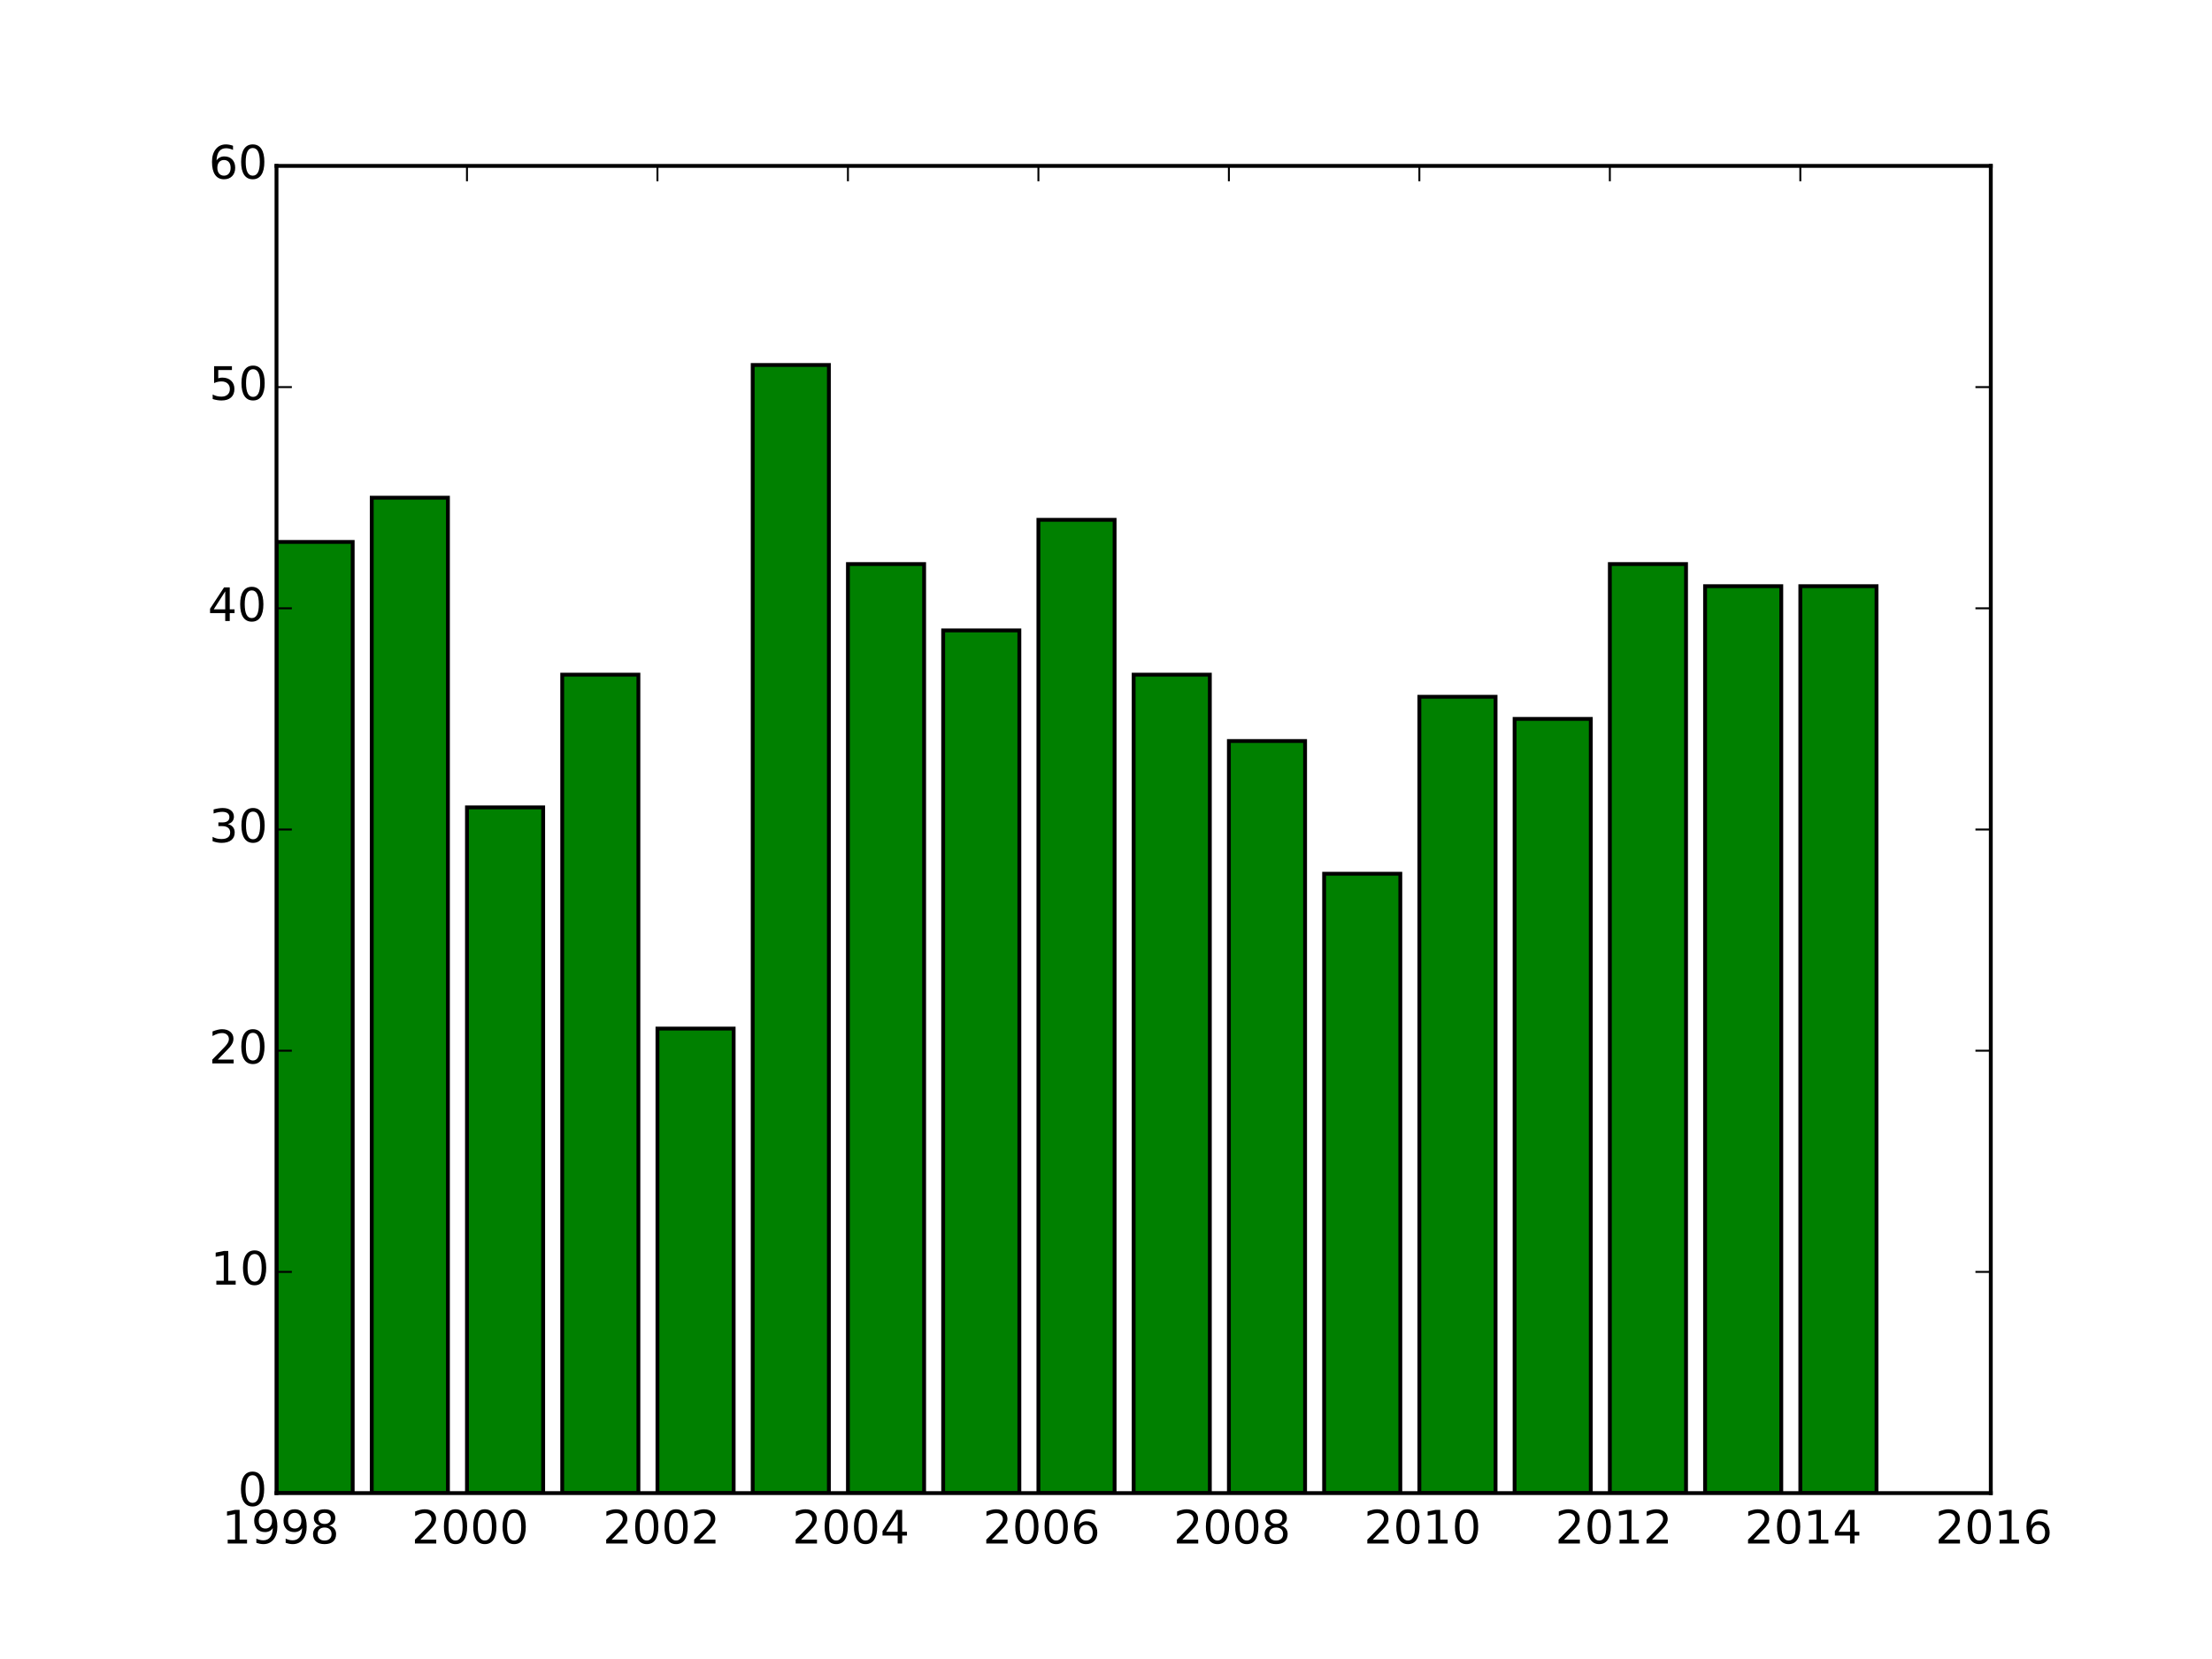
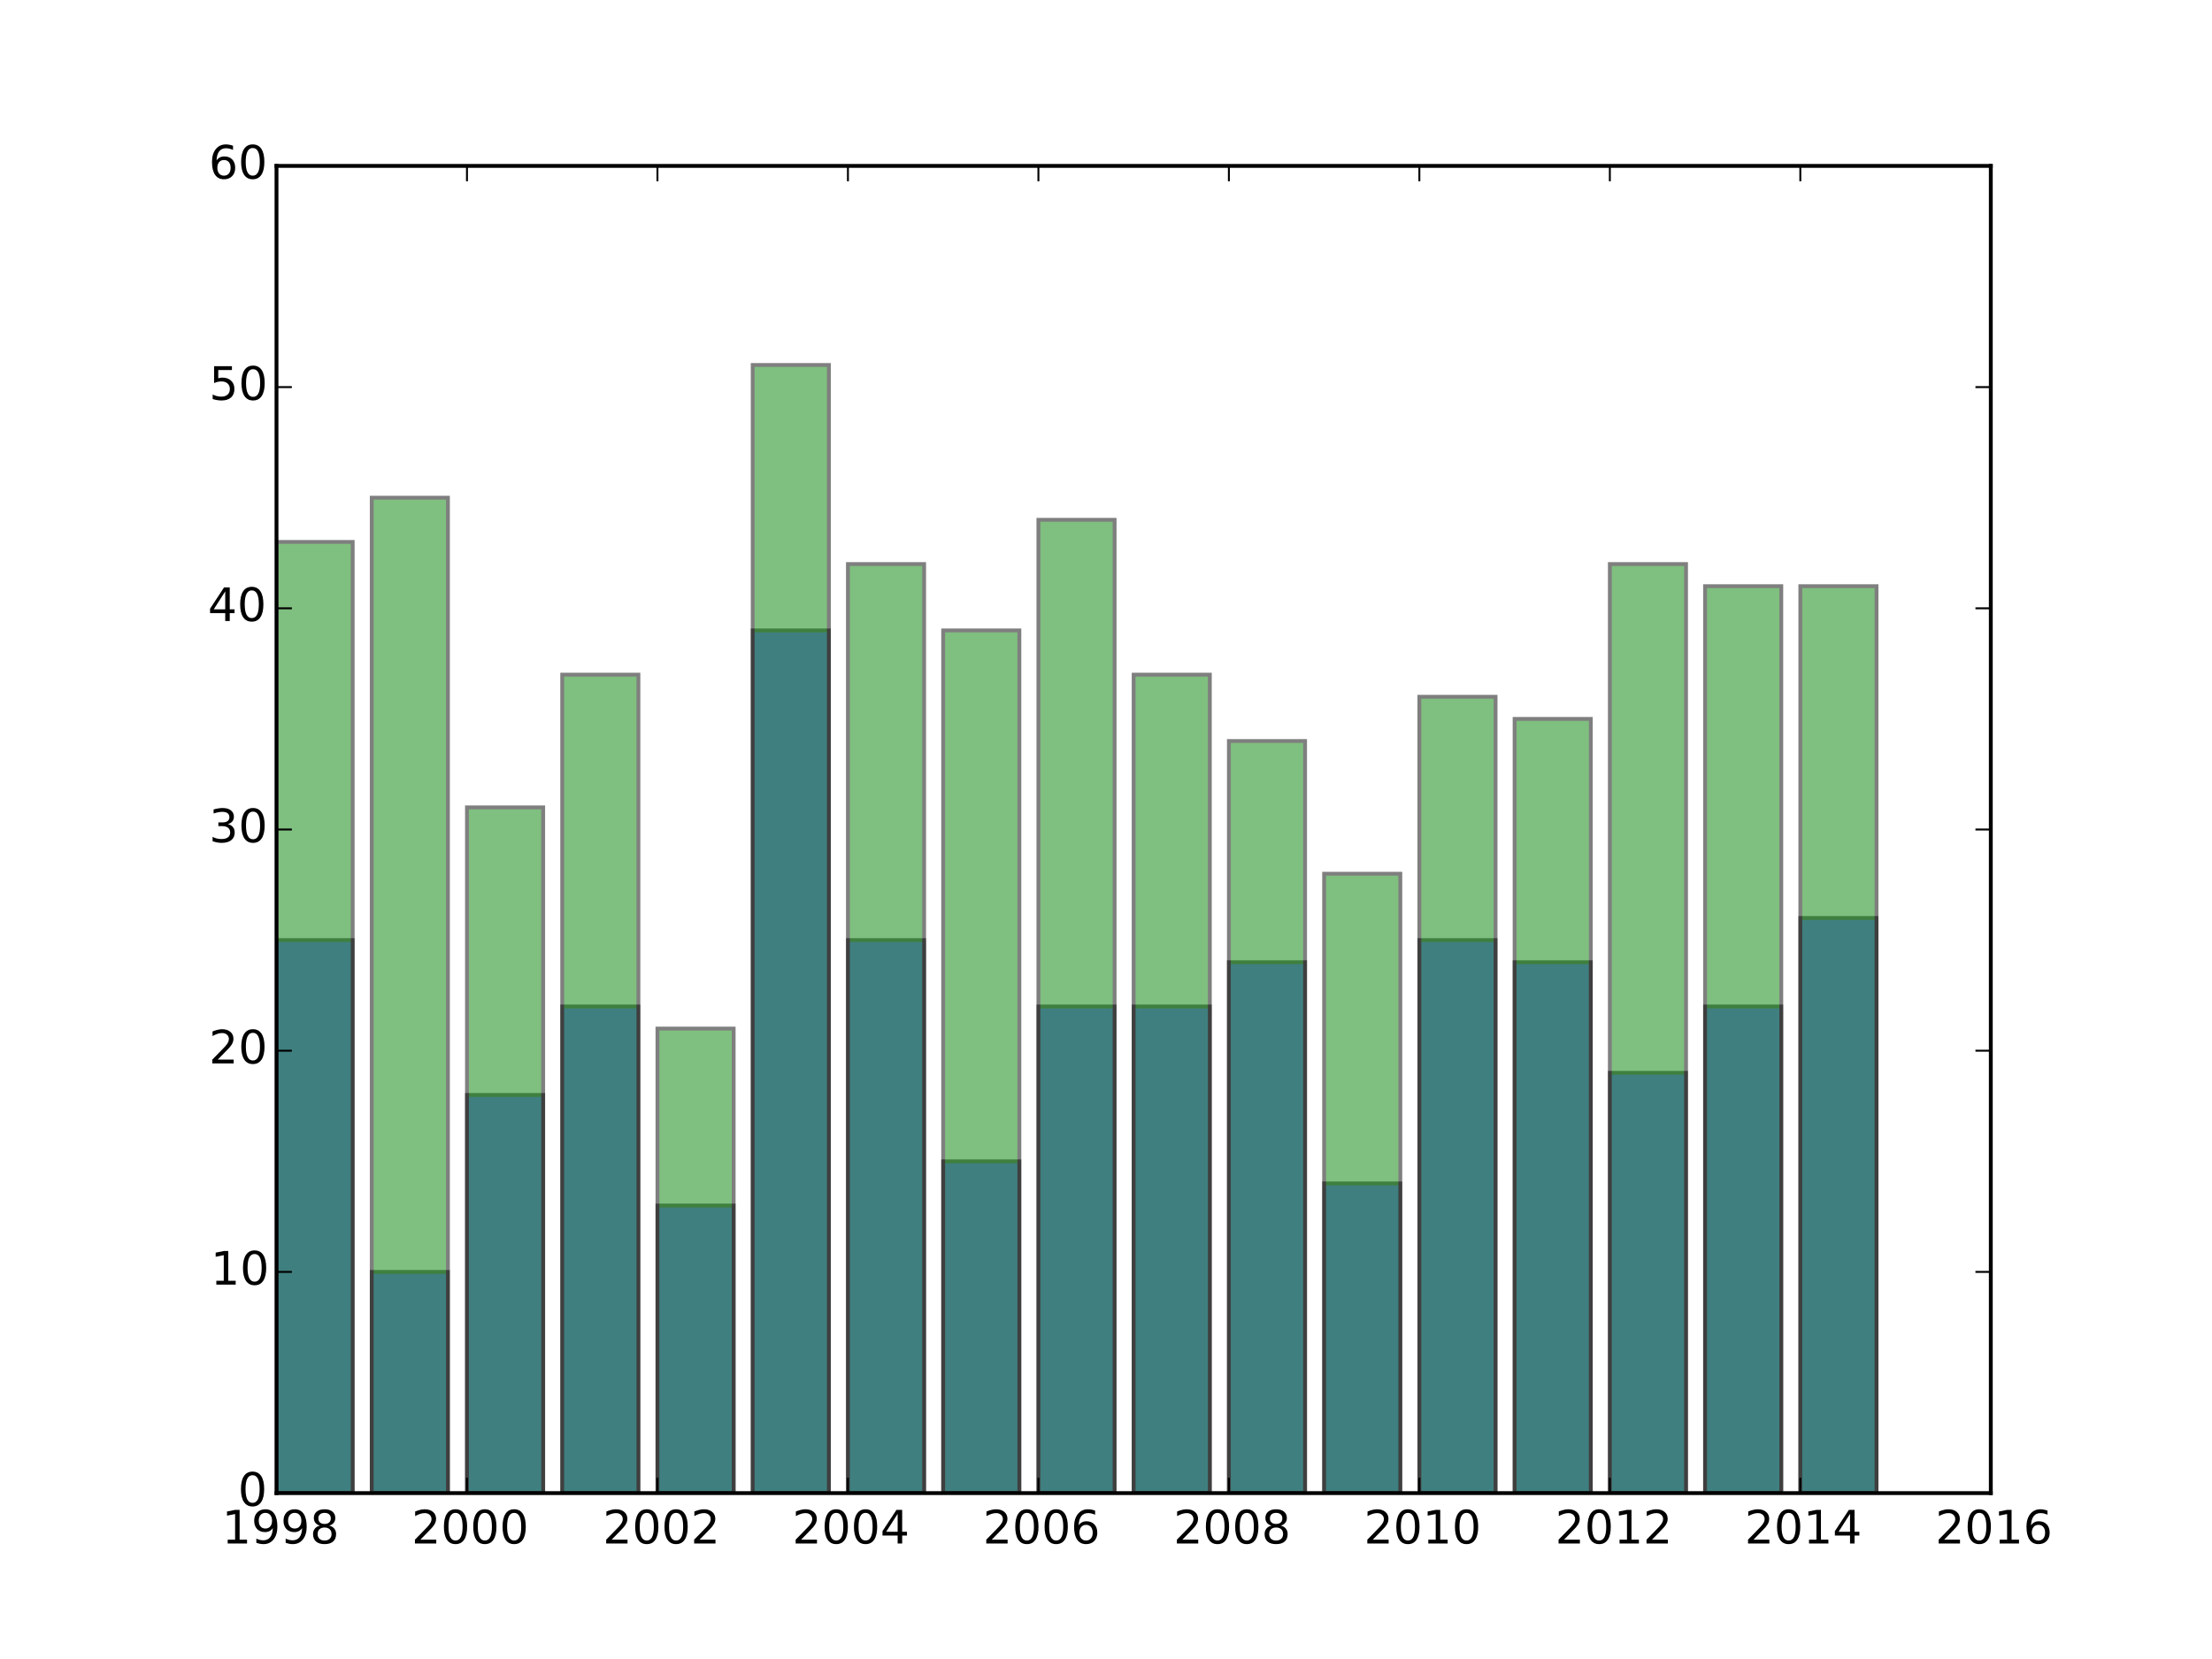
<svg xmlns="http://www.w3.org/2000/svg" xmlns:xlink="http://www.w3.org/1999/xlink" height="432pt" version="1.1" viewBox="0 0 576 432" width="576pt">
  <defs>
    <style type="text/css">
*{stroke-linecap:butt;stroke-linejoin:round;}
  </style>
  </defs>
  <g id="figure_1">
    <g id="patch_1">
      <path d=" M0 432 L576 432 L576 0 L0 0 z " style="fill:#ffffff;" />
    </g>
    <g id="axes_1">
      <g id="patch_2">
        <path d=" M72 388.8 L518.4 388.8 L518.4 43.2 L72 43.2 z " style="fill:#ffffff;" />
      </g>
      <g id="patch_3">
-         <path clip-path="url(#p7ff5b81e1d)" d=" M72 388.8 L91.84 388.8 L91.84 141.12 L72 141.12 z " style="fill:#008000;stroke:#000000;stroke-linejoin:miter;" />
+         <path clip-path="url(#p7ff5b81e1d)" d=" M96.8 388.8 L116.64 388.8 L116.64 331.2 L96.8 331.2 z " style="fill:#0000ff;opacity:0.5;stroke:#000000;stroke-linejoin:miter;" />
      </g>
      <g id="patch_4">
-         <path clip-path="url(#p7ff5b81e1d)" d=" M96.8 388.8 L116.64 388.8 L116.64 129.6 L96.8 129.6 z " style="fill:#008000;stroke:#000000;stroke-linejoin:miter;" />
+         <path clip-path="url(#p7ff5b81e1d)" d=" M72 388.8 L91.84 388.8 L91.84 244.8 L72 244.8 z " style="fill:#0000ff;opacity:0.5;stroke:#000000;stroke-linejoin:miter;" />
      </g>
      <g id="patch_5">
-         <path clip-path="url(#p7ff5b81e1d)" d=" M121.6 388.8 L141.44 388.8 L141.44 210.24 L121.6 210.24 z " style="fill:#008000;stroke:#000000;stroke-linejoin:miter;" />
+         <path clip-path="url(#p7ff5b81e1d)" d=" M121.6 388.8 L141.44 388.8 L141.44 285.12 L121.6 285.12 z " style="fill:#0000ff;opacity:0.5;stroke:#000000;stroke-linejoin:miter;" />
      </g>
      <g id="patch_6">
-         <path clip-path="url(#p7ff5b81e1d)" d=" M146.4 388.8 L166.24 388.8 L166.24 175.68 L146.4 175.68 z " style="fill:#008000;stroke:#000000;stroke-linejoin:miter;" />
+         <path clip-path="url(#p7ff5b81e1d)" d=" M146.4 388.8 L166.24 388.8 L166.24 262.08 L146.4 262.08 z " style="fill:#0000ff;opacity:0.5;stroke:#000000;stroke-linejoin:miter;" />
      </g>
      <g id="patch_7">
-         <path clip-path="url(#p7ff5b81e1d)" d=" M171.2 388.8 L191.04 388.8 L191.04 267.84 L171.2 267.84 z " style="fill:#008000;stroke:#000000;stroke-linejoin:miter;" />
+         <path clip-path="url(#p7ff5b81e1d)" d=" M171.2 388.8 L191.04 388.8 L191.04 313.92 L171.2 313.92 z " style="fill:#0000ff;opacity:0.5;stroke:#000000;stroke-linejoin:miter;" />
      </g>
      <g id="patch_8">
-         <path clip-path="url(#p7ff5b81e1d)" d=" M196 388.8 L215.84 388.8 L215.84 95.04 L196 95.04 z " style="fill:#008000;stroke:#000000;stroke-linejoin:miter;" />
+         <path clip-path="url(#p7ff5b81e1d)" d=" M196 388.8 L215.84 388.8 L215.84 164.16 L196 164.16 z " style="fill:#0000ff;opacity:0.5;stroke:#000000;stroke-linejoin:miter;" />
      </g>
      <g id="patch_9">
-         <path clip-path="url(#p7ff5b81e1d)" d=" M220.8 388.8 L240.64 388.8 L240.64 146.88 L220.8 146.88 z " style="fill:#008000;stroke:#000000;stroke-linejoin:miter;" />
+         <path clip-path="url(#p7ff5b81e1d)" d=" M220.8 388.8 L240.64 388.8 L240.64 244.8 L220.8 244.8 z " style="fill:#0000ff;opacity:0.5;stroke:#000000;stroke-linejoin:miter;" />
      </g>
      <g id="patch_10">
-         <path clip-path="url(#p7ff5b81e1d)" d=" M245.6 388.8 L265.44 388.8 L265.44 164.16 L245.6 164.16 z " style="fill:#008000;stroke:#000000;stroke-linejoin:miter;" />
+         <path clip-path="url(#p7ff5b81e1d)" d=" M245.6 388.8 L265.44 388.8 L265.44 302.4 L245.6 302.4 z " style="fill:#0000ff;opacity:0.5;stroke:#000000;stroke-linejoin:miter;" />
      </g>
      <g id="patch_11">
-         <path clip-path="url(#p7ff5b81e1d)" d=" M270.4 388.8 L290.24 388.8 L290.24 135.36 L270.4 135.36 z " style="fill:#008000;stroke:#000000;stroke-linejoin:miter;" />
+         <path clip-path="url(#p7ff5b81e1d)" d=" M270.4 388.8 L290.24 388.8 L290.24 262.08 L270.4 262.08 z " style="fill:#0000ff;opacity:0.5;stroke:#000000;stroke-linejoin:miter;" />
      </g>
      <g id="patch_12">
-         <path clip-path="url(#p7ff5b81e1d)" d=" M295.2 388.8 L315.04 388.8 L315.04 175.68 L295.2 175.68 z " style="fill:#008000;stroke:#000000;stroke-linejoin:miter;" />
+         <path clip-path="url(#p7ff5b81e1d)" d=" M295.2 388.8 L315.04 388.8 L315.04 262.08 L295.2 262.08 z " style="fill:#0000ff;opacity:0.5;stroke:#000000;stroke-linejoin:miter;" />
      </g>
      <g id="patch_13">
-         <path clip-path="url(#p7ff5b81e1d)" d=" M320 388.8 L339.84 388.8 L339.84 192.96 L320 192.96 z " style="fill:#008000;stroke:#000000;stroke-linejoin:miter;" />
+         <path clip-path="url(#p7ff5b81e1d)" d=" M320 388.8 L339.84 388.8 L339.84 250.56 L320 250.56 z " style="fill:#0000ff;opacity:0.5;stroke:#000000;stroke-linejoin:miter;" />
      </g>
      <g id="patch_14">
-         <path clip-path="url(#p7ff5b81e1d)" d=" M344.8 388.8 L364.64 388.8 L364.64 227.52 L344.8 227.52 z " style="fill:#008000;stroke:#000000;stroke-linejoin:miter;" />
+         <path clip-path="url(#p7ff5b81e1d)" d=" M344.8 388.8 L364.64 388.8 L364.64 308.16 L344.8 308.16 z " style="fill:#0000ff;opacity:0.5;stroke:#000000;stroke-linejoin:miter;" />
      </g>
      <g id="patch_15">
-         <path clip-path="url(#p7ff5b81e1d)" d=" M369.6 388.8 L389.44 388.8 L389.44 181.44 L369.6 181.44 z " style="fill:#008000;stroke:#000000;stroke-linejoin:miter;" />
+         <path clip-path="url(#p7ff5b81e1d)" d=" M369.6 388.8 L389.44 388.8 L389.44 244.8 L369.6 244.8 z " style="fill:#0000ff;opacity:0.5;stroke:#000000;stroke-linejoin:miter;" />
      </g>
      <g id="patch_16">
-         <path clip-path="url(#p7ff5b81e1d)" d=" M394.4 388.8 L414.24 388.8 L414.24 187.2 L394.4 187.2 z " style="fill:#008000;stroke:#000000;stroke-linejoin:miter;" />
+         <path clip-path="url(#p7ff5b81e1d)" d=" M394.4 388.8 L414.24 388.8 L414.24 250.56 L394.4 250.56 z " style="fill:#0000ff;opacity:0.5;stroke:#000000;stroke-linejoin:miter;" />
      </g>
      <g id="patch_17">
-         <path clip-path="url(#p7ff5b81e1d)" d=" M419.2 388.8 L439.04 388.8 L439.04 146.88 L419.2 146.88 z " style="fill:#008000;stroke:#000000;stroke-linejoin:miter;" />
+         <path clip-path="url(#p7ff5b81e1d)" d=" M419.2 388.8 L439.04 388.8 L439.04 279.36 L419.2 279.36 z " style="fill:#0000ff;opacity:0.5;stroke:#000000;stroke-linejoin:miter;" />
      </g>
      <g id="patch_18">
-         <path clip-path="url(#p7ff5b81e1d)" d=" M444 388.8 L463.84 388.8 L463.84 152.64 L444 152.64 z " style="fill:#008000;stroke:#000000;stroke-linejoin:miter;" />
+         <path clip-path="url(#p7ff5b81e1d)" d=" M444 388.8 L463.84 388.8 L463.84 262.08 L444 262.08 z " style="fill:#0000ff;opacity:0.5;stroke:#000000;stroke-linejoin:miter;" />
      </g>
      <g id="patch_19">
-         <path clip-path="url(#p7ff5b81e1d)" d=" M468.8 388.8 L488.64 388.8 L488.64 152.64 L468.8 152.64 z " style="fill:#008000;stroke:#000000;stroke-linejoin:miter;" />
+         <path clip-path="url(#p7ff5b81e1d)" d=" M468.8 388.8 L488.64 388.8 L488.64 239.04 L468.8 239.04 z " style="fill:#0000ff;opacity:0.5;stroke:#000000;stroke-linejoin:miter;" />
      </g>
      <g id="patch_20">
+         <path clip-path="url(#p7ff5b81e1d)" d=" M72 388.8 L91.84 388.8 L91.84 141.12 L72 141.12 z " style="fill:#008000;opacity:0.5;stroke:#000000;stroke-linejoin:miter;" />
+       </g>
+       <g id="patch_21">
+         <path clip-path="url(#p7ff5b81e1d)" d=" M96.8 388.8 L116.64 388.8 L116.64 129.6 L96.8 129.6 z " style="fill:#008000;opacity:0.5;stroke:#000000;stroke-linejoin:miter;" />
+       </g>
+       <g id="patch_22">
+         <path clip-path="url(#p7ff5b81e1d)" d=" M121.6 388.8 L141.44 388.8 L141.44 210.24 L121.6 210.24 z " style="fill:#008000;opacity:0.5;stroke:#000000;stroke-linejoin:miter;" />
+       </g>
+       <g id="patch_23">
+         <path clip-path="url(#p7ff5b81e1d)" d=" M146.4 388.8 L166.24 388.8 L166.24 175.68 L146.4 175.68 z " style="fill:#008000;opacity:0.5;stroke:#000000;stroke-linejoin:miter;" />
+       </g>
+       <g id="patch_24">
+         <path clip-path="url(#p7ff5b81e1d)" d=" M171.2 388.8 L191.04 388.8 L191.04 267.84 L171.2 267.84 z " style="fill:#008000;opacity:0.5;stroke:#000000;stroke-linejoin:miter;" />
+       </g>
+       <g id="patch_25">
+         <path clip-path="url(#p7ff5b81e1d)" d=" M196 388.8 L215.84 388.8 L215.84 95.04 L196 95.04 z " style="fill:#008000;opacity:0.5;stroke:#000000;stroke-linejoin:miter;" />
+       </g>
+       <g id="patch_26">
+         <path clip-path="url(#p7ff5b81e1d)" d=" M220.8 388.8 L240.64 388.8 L240.64 146.88 L220.8 146.88 z " style="fill:#008000;opacity:0.5;stroke:#000000;stroke-linejoin:miter;" />
+       </g>
+       <g id="patch_27">
+         <path clip-path="url(#p7ff5b81e1d)" d=" M245.6 388.8 L265.44 388.8 L265.44 164.16 L245.6 164.16 z " style="fill:#008000;opacity:0.5;stroke:#000000;stroke-linejoin:miter;" />
+       </g>
+       <g id="patch_28">
+         <path clip-path="url(#p7ff5b81e1d)" d=" M270.4 388.8 L290.24 388.8 L290.24 135.36 L270.4 135.36 z " style="fill:#008000;opacity:0.5;stroke:#000000;stroke-linejoin:miter;" />
+       </g>
+       <g id="patch_29">
+         <path clip-path="url(#p7ff5b81e1d)" d=" M295.2 388.8 L315.04 388.8 L315.04 175.68 L295.2 175.68 z " style="fill:#008000;opacity:0.5;stroke:#000000;stroke-linejoin:miter;" />
+       </g>
+       <g id="patch_30">
+         <path clip-path="url(#p7ff5b81e1d)" d=" M320 388.8 L339.84 388.8 L339.84 192.96 L320 192.96 z " style="fill:#008000;opacity:0.5;stroke:#000000;stroke-linejoin:miter;" />
+       </g>
+       <g id="patch_31">
+         <path clip-path="url(#p7ff5b81e1d)" d=" M344.8 388.8 L364.64 388.8 L364.64 227.52 L344.8 227.52 z " style="fill:#008000;opacity:0.5;stroke:#000000;stroke-linejoin:miter;" />
+       </g>
+       <g id="patch_32">
+         <path clip-path="url(#p7ff5b81e1d)" d=" M369.6 388.8 L389.44 388.8 L389.44 181.44 L369.6 181.44 z " style="fill:#008000;opacity:0.5;stroke:#000000;stroke-linejoin:miter;" />
+       </g>
+       <g id="patch_33">
+         <path clip-path="url(#p7ff5b81e1d)" d=" M394.4 388.8 L414.24 388.8 L414.24 187.2 L394.4 187.2 z " style="fill:#008000;opacity:0.5;stroke:#000000;stroke-linejoin:miter;" />
+       </g>
+       <g id="patch_34">
+         <path clip-path="url(#p7ff5b81e1d)" d=" M419.2 388.8 L439.04 388.8 L439.04 146.88 L419.2 146.88 z " style="fill:#008000;opacity:0.5;stroke:#000000;stroke-linejoin:miter;" />
+       </g>
+       <g id="patch_35">
+         <path clip-path="url(#p7ff5b81e1d)" d=" M444 388.8 L463.84 388.8 L463.84 152.64 L444 152.64 z " style="fill:#008000;opacity:0.5;stroke:#000000;stroke-linejoin:miter;" />
+       </g>
+       <g id="patch_36">
+         <path clip-path="url(#p7ff5b81e1d)" d=" M468.8 388.8 L488.64 388.8 L488.64 152.64 L468.8 152.64 z " style="fill:#008000;opacity:0.5;stroke:#000000;stroke-linejoin:miter;" />
+       </g>
+       <g id="patch_37">
+         <path d=" M72 388.8 L518.4 388.8" style="fill:none;stroke:#000000;stroke-linecap:square;stroke-linejoin:miter;" />
+       </g>
+       <g id="patch_38">
        <path d=" M72 388.8 L72 43.2" style="fill:none;stroke:#000000;stroke-linecap:square;stroke-linejoin:miter;" />
      </g>
-       <g id="patch_21">
-         <path d=" M72 388.8 L518.4 388.8" style="fill:none;stroke:#000000;stroke-linecap:square;stroke-linejoin:miter;" />
-       </g>
-       <g id="patch_22">
+       <g id="patch_39">
        <path d=" M518.4 388.8 L518.4 43.2" style="fill:none;stroke:#000000;stroke-linecap:square;stroke-linejoin:miter;" />
      </g>
-       <g id="patch_23">
+       <g id="patch_40">
        <path d=" M72 43.2 L518.4 43.2" style="fill:none;stroke:#000000;stroke-linecap:square;stroke-linejoin:miter;" />
      </g>
      <g id="matplotlib.axis_1">
        <g id="xtick_1">
          <g id="line2d_1">
            <defs>
              <path d=" M0 0 L0 -4" id="mc7db9fdffb" style="stroke:#000000;stroke-width:0.5;" />
            </defs>
            <g>
              <use style="stroke:#000000;stroke-width:0.5;" x="72.0" xlink:href="#mc7db9fdffb" y="388.8" />
            </g>
          </g>
          <g id="line2d_2">
            <defs>
              <path d=" M0 0 L0 4" id="m5a7d422ac3" style="stroke:#000000;stroke-width:0.5;" />
            </defs>
            <g>
              <use style="stroke:#000000;stroke-width:0.5;" x="72.0" xlink:href="#m5a7d422ac3" y="43.2" />
            </g>
          </g>
          <g id="text_1">
            <defs>
              <path d=" M12.406 8.297 L28.516 8.297 L28.516 63.922 L10.984 60.406 L10.984 69.391 L28.422 72.906 L38.281 72.906 L38.281 8.297 L54.391 8.297 L54.391 0 L12.406 0 z " id="BitstreamVeraSans-Roman-31" />
+               <path d=" M10.984 1.516 L10.984 10.5 Q14.703 8.734 18.5 7.812 Q22.312 6.891 25.984 6.891 Q35.75 6.891 40.891 13.453 Q46.047 20.016 46.781 33.406 Q43.953 29.203 39.594 26.953 Q35.25 24.703 29.984 24.703 Q19.047 24.703 12.672 31.312 Q6.297 37.938 6.297 49.422 Q6.297 60.641 12.938 67.422 Q19.578 74.219 30.609 74.219 Q43.266 74.219 49.922 64.516 Q56.594 54.828 56.594 36.375 Q56.594 19.141 48.406 8.859 Q40.234 -1.422 26.422 -1.422 Q22.703 -1.422 18.891 -0.688 Q15.094 0.047 10.984 1.516 M30.609 32.422 Q37.25 32.422 41.125 36.953 Q45.016 41.5 45.016 49.422 Q45.016 57.281 41.125 61.844 Q37.25 66.406 30.609 66.406 Q23.969 66.406 20.094 61.844 Q16.219 57.281 16.219 49.422 Q16.219 41.5 20.094 36.953 Q23.969 32.422 30.609 32.422" id="BitstreamVeraSans-Roman-39" />
              <path d=" M31.781 34.625 Q24.75 34.625 20.719 30.859 Q16.703 27.094 16.703 20.516 Q16.703 13.922 20.719 10.156 Q24.75 6.391 31.781 6.391 Q38.812 6.391 42.859 10.172 Q46.922 13.969 46.922 20.516 Q46.922 27.094 42.891 30.859 Q38.875 34.625 31.781 34.625 M21.922 38.812 Q15.578 40.375 12.031 44.719 Q8.5 49.078 8.5 55.328 Q8.5 64.062 14.719 69.141 Q20.953 74.219 31.781 74.219 Q42.672 74.219 48.875 69.141 Q55.078 64.062 55.078 55.328 Q55.078 49.078 51.531 44.719 Q48 40.375 41.703 38.812 Q48.828 37.156 52.797 32.312 Q56.781 27.484 56.781 20.516 Q56.781 9.906 50.312 4.234 Q43.844 -1.422 31.781 -1.422 Q19.734 -1.422 13.25 4.234 Q6.781 9.906 6.781 20.516 Q6.781 27.484 10.781 32.312 Q14.797 37.156 21.922 38.812 M18.312 54.391 Q18.312 48.734 21.844 45.562 Q25.391 42.391 31.781 42.391 Q38.141 42.391 41.719 45.562 Q45.312 48.734 45.312 54.391 Q45.312 60.062 41.719 63.234 Q38.141 66.406 31.781 66.406 Q25.391 66.406 21.844 63.234 Q18.312 60.062 18.312 54.391" id="BitstreamVeraSans-Roman-38" />
-               <path d=" M10.984 1.516 L10.984 10.5 Q14.703 8.734 18.5 7.812 Q22.312 6.891 25.984 6.891 Q35.75 6.891 40.891 13.453 Q46.047 20.016 46.781 33.406 Q43.953 29.203 39.594 26.953 Q35.25 24.703 29.984 24.703 Q19.047 24.703 12.672 31.312 Q6.297 37.938 6.297 49.422 Q6.297 60.641 12.938 67.422 Q19.578 74.219 30.609 74.219 Q43.266 74.219 49.922 64.516 Q56.594 54.828 56.594 36.375 Q56.594 19.141 48.406 8.859 Q40.234 -1.422 26.422 -1.422 Q22.703 -1.422 18.891 -0.688 Q15.094 0.047 10.984 1.516 M30.609 32.422 Q37.25 32.422 41.125 36.953 Q45.016 41.5 45.016 49.422 Q45.016 57.281 41.125 61.844 Q37.25 66.406 30.609 66.406 Q23.969 66.406 20.094 61.844 Q16.219 57.281 16.219 49.422 Q16.219 41.5 20.094 36.953 Q23.969 32.422 30.609 32.422" id="BitstreamVeraSans-Roman-39" />
            </defs>
            <g transform="translate(57.79969 401.9181)scale(0.12 -0.12)">
              <use xlink:href="#BitstreamVeraSans-Roman-31" />
              <use x="63.623" xlink:href="#BitstreamVeraSans-Roman-39" />
              <use x="127.246" xlink:href="#BitstreamVeraSans-Roman-39" />
              <use x="190.869" xlink:href="#BitstreamVeraSans-Roman-38" />
            </g>
          </g>
        </g>
        <g id="xtick_2">
          <g id="line2d_3">
            <g>
              <use style="stroke:#000000;stroke-width:0.5;" x="121.6" xlink:href="#mc7db9fdffb" y="388.8" />
            </g>
          </g>
          <g id="line2d_4">
            <g>
              <use style="stroke:#000000;stroke-width:0.5;" x="121.6" xlink:href="#m5a7d422ac3" y="43.2" />
            </g>
          </g>
          <g id="text_2">
            <defs>
              <path d=" M19.188 8.297 L53.609 8.297 L53.609 0 L7.328 0 L7.328 8.297 Q12.938 14.109 22.625 23.891 Q32.328 33.688 34.812 36.531 Q39.547 41.844 41.422 45.531 Q43.312 49.219 43.312 52.781 Q43.312 58.594 39.234 62.25 Q35.156 65.922 28.609 65.922 Q23.969 65.922 18.812 64.312 Q13.672 62.703 7.812 59.422 L7.812 69.391 Q13.766 71.781 18.938 73 Q24.125 74.219 28.422 74.219 Q39.75 74.219 46.484 68.547 Q53.219 62.891 53.219 53.422 Q53.219 48.922 51.531 44.891 Q49.859 40.875 45.406 35.406 Q44.188 33.984 37.641 27.219 Q31.109 20.453 19.188 8.297" id="BitstreamVeraSans-Roman-32" />
              <path d=" M31.781 66.406 Q24.172 66.406 20.328 58.906 Q16.5 51.422 16.5 36.375 Q16.5 21.391 20.328 13.891 Q24.172 6.391 31.781 6.391 Q39.453 6.391 43.281 13.891 Q47.125 21.391 47.125 36.375 Q47.125 51.422 43.281 58.906 Q39.453 66.406 31.781 66.406 M31.781 74.219 Q44.047 74.219 50.516 64.516 Q56.984 54.828 56.984 36.375 Q56.984 17.969 50.516 8.266 Q44.047 -1.422 31.781 -1.422 Q19.531 -1.422 13.062 8.266 Q6.594 17.969 6.594 36.375 Q6.594 54.828 13.062 64.516 Q19.531 74.219 31.781 74.219" id="BitstreamVeraSans-Roman-30" />
            </defs>
            <g transform="translate(107.1681 401.9181)scale(0.12 -0.12)">
              <use xlink:href="#BitstreamVeraSans-Roman-32" />
              <use x="63.623" xlink:href="#BitstreamVeraSans-Roman-30" />
              <use x="127.246" xlink:href="#BitstreamVeraSans-Roman-30" />
              <use x="190.869" xlink:href="#BitstreamVeraSans-Roman-30" />
            </g>
          </g>
        </g>
        <g id="xtick_3">
          <g id="line2d_5">
            <g>
              <use style="stroke:#000000;stroke-width:0.5;" x="171.2" xlink:href="#mc7db9fdffb" y="388.8" />
            </g>
          </g>
          <g id="line2d_6">
            <g>
              <use style="stroke:#000000;stroke-width:0.5;" x="171.2" xlink:href="#m5a7d422ac3" y="43.2" />
            </g>
          </g>
          <g id="text_3">
            <g transform="translate(156.9706 401.9181)scale(0.12 -0.12)">
              <use xlink:href="#BitstreamVeraSans-Roman-32" />
              <use x="63.623" xlink:href="#BitstreamVeraSans-Roman-30" />
              <use x="127.246" xlink:href="#BitstreamVeraSans-Roman-30" />
              <use x="190.869" xlink:href="#BitstreamVeraSans-Roman-32" />
            </g>
          </g>
        </g>
        <g id="xtick_4">
          <g id="line2d_7">
            <g>
              <use style="stroke:#000000;stroke-width:0.5;" x="220.8" xlink:href="#mc7db9fdffb" y="388.8" />
            </g>
          </g>
          <g id="line2d_8">
            <g>
              <use style="stroke:#000000;stroke-width:0.5;" x="220.8" xlink:href="#m5a7d422ac3" y="43.2" />
            </g>
          </g>
          <g id="text_4">
            <defs>
              <path d=" M37.797 64.312 L12.891 25.391 L37.797 25.391 z  M35.203 72.906 L47.609 72.906 L47.609 25.391 L58.016 25.391 L58.016 17.188 L47.609 17.188 L47.609 0 L37.797 0 L37.797 17.188 L4.891 17.188 L4.891 26.703 z " id="BitstreamVeraSans-Roman-34" />
            </defs>
            <g transform="translate(206.3063 401.9181)scale(0.12 -0.12)">
              <use xlink:href="#BitstreamVeraSans-Roman-32" />
              <use x="63.623" xlink:href="#BitstreamVeraSans-Roman-30" />
              <use x="127.246" xlink:href="#BitstreamVeraSans-Roman-30" />
              <use x="190.869" xlink:href="#BitstreamVeraSans-Roman-34" />
            </g>
          </g>
        </g>
        <g id="xtick_5">
          <g id="line2d_9">
            <g>
              <use style="stroke:#000000;stroke-width:0.5;" x="270.4" xlink:href="#mc7db9fdffb" y="388.8" />
            </g>
          </g>
          <g id="line2d_10">
            <g>
              <use style="stroke:#000000;stroke-width:0.5;" x="270.4" xlink:href="#m5a7d422ac3" y="43.2" />
            </g>
          </g>
          <g id="text_5">
            <defs>
              <path d=" M33.016 40.375 Q26.375 40.375 22.484 35.828 Q18.609 31.297 18.609 23.391 Q18.609 15.531 22.484 10.953 Q26.375 6.391 33.016 6.391 Q39.656 6.391 43.531 10.953 Q47.406 15.531 47.406 23.391 Q47.406 31.297 43.531 35.828 Q39.656 40.375 33.016 40.375 M52.594 71.297 L52.594 62.312 Q48.875 64.062 45.094 64.984 Q41.312 65.922 37.594 65.922 Q27.828 65.922 22.672 59.328 Q17.531 52.734 16.797 39.406 Q19.672 43.656 24.016 45.922 Q28.375 48.188 33.594 48.188 Q44.578 48.188 50.953 41.516 Q57.328 34.859 57.328 23.391 Q57.328 12.156 50.688 5.359 Q44.047 -1.422 33.016 -1.422 Q20.359 -1.422 13.672 8.266 Q6.984 17.969 6.984 36.375 Q6.984 53.656 15.188 63.938 Q23.391 74.219 37.203 74.219 Q40.922 74.219 44.703 73.484 Q48.484 72.75 52.594 71.297" id="BitstreamVeraSans-Roman-36" />
            </defs>
            <g transform="translate(255.9475 401.9181)scale(0.12 -0.12)">
              <use xlink:href="#BitstreamVeraSans-Roman-32" />
              <use x="63.623" xlink:href="#BitstreamVeraSans-Roman-30" />
              <use x="127.246" xlink:href="#BitstreamVeraSans-Roman-30" />
              <use x="190.869" xlink:href="#BitstreamVeraSans-Roman-36" />
            </g>
          </g>
        </g>
        <g id="xtick_6">
          <g id="line2d_11">
            <g>
              <use style="stroke:#000000;stroke-width:0.5;" x="320.0" xlink:href="#mc7db9fdffb" y="388.8" />
            </g>
          </g>
          <g id="line2d_12">
            <g>
              <use style="stroke:#000000;stroke-width:0.5;" x="320.0" xlink:href="#m5a7d422ac3" y="43.2" />
            </g>
          </g>
          <g id="text_6">
            <g transform="translate(305.5803 401.9181)scale(0.12 -0.12)">
              <use xlink:href="#BitstreamVeraSans-Roman-32" />
              <use x="63.623" xlink:href="#BitstreamVeraSans-Roman-30" />
              <use x="127.246" xlink:href="#BitstreamVeraSans-Roman-30" />
              <use x="190.869" xlink:href="#BitstreamVeraSans-Roman-38" />
            </g>
          </g>
        </g>
        <g id="xtick_7">
          <g id="line2d_13">
            <g>
              <use style="stroke:#000000;stroke-width:0.5;" x="369.6" xlink:href="#mc7db9fdffb" y="388.8" />
            </g>
          </g>
          <g id="line2d_14">
            <g>
              <use style="stroke:#000000;stroke-width:0.5;" x="369.6" xlink:href="#m5a7d422ac3" y="43.2" />
            </g>
          </g>
          <g id="text_7">
            <g transform="translate(355.1681 401.9181)scale(0.12 -0.12)">
              <use xlink:href="#BitstreamVeraSans-Roman-32" />
              <use x="63.623" xlink:href="#BitstreamVeraSans-Roman-30" />
              <use x="127.246" xlink:href="#BitstreamVeraSans-Roman-31" />
              <use x="190.869" xlink:href="#BitstreamVeraSans-Roman-30" />
            </g>
          </g>
        </g>
        <g id="xtick_8">
          <g id="line2d_15">
            <g>
              <use style="stroke:#000000;stroke-width:0.5;" x="419.2" xlink:href="#mc7db9fdffb" y="388.8" />
            </g>
          </g>
          <g id="line2d_16">
            <g>
              <use style="stroke:#000000;stroke-width:0.5;" x="419.2" xlink:href="#m5a7d422ac3" y="43.2" />
            </g>
          </g>
          <g id="text_8">
            <g transform="translate(404.9706 401.9181)scale(0.12 -0.12)">
              <use xlink:href="#BitstreamVeraSans-Roman-32" />
              <use x="63.623" xlink:href="#BitstreamVeraSans-Roman-30" />
              <use x="127.246" xlink:href="#BitstreamVeraSans-Roman-31" />
              <use x="190.869" xlink:href="#BitstreamVeraSans-Roman-32" />
            </g>
          </g>
        </g>
        <g id="xtick_9">
          <g id="line2d_17">
            <g>
              <use style="stroke:#000000;stroke-width:0.5;" x="468.8" xlink:href="#mc7db9fdffb" y="388.8" />
            </g>
          </g>
          <g id="line2d_18">
            <g>
              <use style="stroke:#000000;stroke-width:0.5;" x="468.8" xlink:href="#m5a7d422ac3" y="43.2" />
            </g>
          </g>
          <g id="text_9">
            <g transform="translate(454.3062 401.9181)scale(0.12 -0.12)">
              <use xlink:href="#BitstreamVeraSans-Roman-32" />
              <use x="63.623" xlink:href="#BitstreamVeraSans-Roman-30" />
              <use x="127.246" xlink:href="#BitstreamVeraSans-Roman-31" />
              <use x="190.869" xlink:href="#BitstreamVeraSans-Roman-34" />
            </g>
          </g>
        </g>
        <g id="xtick_10">
          <g id="line2d_19">
            <g>
              <use style="stroke:#000000;stroke-width:0.5;" x="518.4" xlink:href="#mc7db9fdffb" y="388.8" />
            </g>
          </g>
          <g id="line2d_20">
            <g>
              <use style="stroke:#000000;stroke-width:0.5;" x="518.4" xlink:href="#m5a7d422ac3" y="43.2" />
            </g>
          </g>
          <g id="text_10">
            <g transform="translate(503.9475 401.9181)scale(0.12 -0.12)">
              <use xlink:href="#BitstreamVeraSans-Roman-32" />
              <use x="63.623" xlink:href="#BitstreamVeraSans-Roman-30" />
              <use x="127.246" xlink:href="#BitstreamVeraSans-Roman-31" />
              <use x="190.869" xlink:href="#BitstreamVeraSans-Roman-36" />
            </g>
          </g>
        </g>
      </g>
      <g id="matplotlib.axis_2">
        <g id="ytick_1">
          <g id="line2d_21">
            <defs>
              <path d=" M0 0 L4 0" id="md7965d1ba0" style="stroke:#000000;stroke-width:0.5;" />
            </defs>
            <g>
              <use style="stroke:#000000;stroke-width:0.5;" x="72.0" xlink:href="#md7965d1ba0" y="388.8" />
            </g>
          </g>
          <g id="line2d_22">
            <defs>
              <path d=" M0 0 L-4 0" id="md9a1c1a7cd" style="stroke:#000000;stroke-width:0.5;" />
            </defs>
            <g>
              <use style="stroke:#000000;stroke-width:0.5;" x="518.4" xlink:href="#md9a1c1a7cd" y="388.8" />
            </g>
          </g>
          <g id="text_11">
            <g transform="translate(61.95312 392.1112)scale(0.12 -0.12)">
              <use xlink:href="#BitstreamVeraSans-Roman-30" />
            </g>
          </g>
        </g>
        <g id="ytick_2">
          <g id="line2d_23">
            <g>
              <use style="stroke:#000000;stroke-width:0.5;" x="72.0" xlink:href="#md7965d1ba0" y="331.2" />
            </g>
          </g>
          <g id="line2d_24">
            <g>
              <use style="stroke:#000000;stroke-width:0.5;" x="518.4" xlink:href="#md9a1c1a7cd" y="331.2" />
            </g>
          </g>
          <g id="text_12">
            <g transform="translate(54.845 334.5113)scale(0.12 -0.12)">
              <use xlink:href="#BitstreamVeraSans-Roman-31" />
              <use x="63.623" xlink:href="#BitstreamVeraSans-Roman-30" />
            </g>
          </g>
        </g>
        <g id="ytick_3">
          <g id="line2d_25">
            <g>
              <use style="stroke:#000000;stroke-width:0.5;" x="72.0" xlink:href="#md7965d1ba0" y="273.6" />
            </g>
          </g>
          <g id="line2d_26">
            <g>
              <use style="stroke:#000000;stroke-width:0.5;" x="518.4" xlink:href="#md9a1c1a7cd" y="273.6" />
            </g>
          </g>
          <g id="text_13">
            <g transform="translate(54.40625 276.9112)scale(0.12 -0.12)">
              <use xlink:href="#BitstreamVeraSans-Roman-32" />
              <use x="63.623" xlink:href="#BitstreamVeraSans-Roman-30" />
            </g>
          </g>
        </g>
        <g id="ytick_4">
          <g id="line2d_27">
            <g>
              <use style="stroke:#000000;stroke-width:0.5;" x="72.0" xlink:href="#md7965d1ba0" y="216.0" />
            </g>
          </g>
          <g id="line2d_28">
            <g>
              <use style="stroke:#000000;stroke-width:0.5;" x="518.4" xlink:href="#md9a1c1a7cd" y="216.0" />
            </g>
          </g>
          <g id="text_14">
            <defs>
              <path d=" M40.578 39.312 Q47.656 37.797 51.625 33 Q55.609 28.219 55.609 21.188 Q55.609 10.406 48.188 4.484 Q40.766 -1.422 27.094 -1.422 Q22.516 -1.422 17.656 -0.516 Q12.797 0.391 7.625 2.203 L7.625 11.719 Q11.719 9.328 16.594 8.109 Q21.484 6.891 26.812 6.891 Q36.078 6.891 40.938 10.547 Q45.797 14.203 45.797 21.188 Q45.797 27.641 41.281 31.266 Q36.766 34.906 28.719 34.906 L20.219 34.906 L20.219 43.016 L29.109 43.016 Q36.375 43.016 40.234 45.922 Q44.094 48.828 44.094 54.297 Q44.094 59.906 40.109 62.906 Q36.141 65.922 28.719 65.922 Q24.656 65.922 20.016 65.031 Q15.375 64.156 9.812 62.312 L9.812 71.094 Q15.438 72.656 20.344 73.438 Q25.25 74.219 29.594 74.219 Q40.828 74.219 47.359 69.109 Q53.906 64.016 53.906 55.328 Q53.906 49.266 50.438 45.094 Q46.969 40.922 40.578 39.312" id="BitstreamVeraSans-Roman-33" />
            </defs>
            <g transform="translate(54.44188 219.3113)scale(0.12 -0.12)">
              <use xlink:href="#BitstreamVeraSans-Roman-33" />
              <use x="63.623" xlink:href="#BitstreamVeraSans-Roman-30" />
            </g>
          </g>
        </g>
        <g id="ytick_5">
          <g id="line2d_29">
            <g>
              <use style="stroke:#000000;stroke-width:0.5;" x="72.0" xlink:href="#md7965d1ba0" y="158.4" />
            </g>
          </g>
          <g id="line2d_30">
            <g>
              <use style="stroke:#000000;stroke-width:0.5;" x="518.4" xlink:href="#md9a1c1a7cd" y="158.4" />
            </g>
          </g>
          <g id="text_15">
            <g transform="translate(54.11375 161.7113)scale(0.12 -0.12)">
              <use xlink:href="#BitstreamVeraSans-Roman-34" />
              <use x="63.623" xlink:href="#BitstreamVeraSans-Roman-30" />
            </g>
          </g>
        </g>
        <g id="ytick_6">
          <g id="line2d_31">
            <g>
              <use style="stroke:#000000;stroke-width:0.5;" x="72.0" xlink:href="#md7965d1ba0" y="100.8" />
            </g>
          </g>
          <g id="line2d_32">
            <g>
              <use style="stroke:#000000;stroke-width:0.5;" x="518.4" xlink:href="#md9a1c1a7cd" y="100.8" />
            </g>
          </g>
          <g id="text_16">
            <defs>
              <path d=" M10.797 72.906 L49.516 72.906 L49.516 64.594 L19.828 64.594 L19.828 46.734 Q21.969 47.469 24.109 47.828 Q26.266 48.188 28.422 48.188 Q40.625 48.188 47.75 41.5 Q54.891 34.812 54.891 23.391 Q54.891 11.625 47.562 5.094 Q40.234 -1.422 26.906 -1.422 Q22.312 -1.422 17.547 -0.641 Q12.797 0.141 7.719 1.703 L7.719 11.625 Q12.109 9.234 16.797 8.062 Q21.484 6.891 26.703 6.891 Q35.156 6.891 40.078 11.328 Q45.016 15.766 45.016 23.391 Q45.016 31 40.078 35.438 Q35.156 39.891 26.703 39.891 Q22.75 39.891 18.812 39.016 Q14.891 38.141 10.797 36.281 z " id="BitstreamVeraSans-Roman-35" />
            </defs>
            <g transform="translate(54.45312 104.1112)scale(0.12 -0.12)">
              <use xlink:href="#BitstreamVeraSans-Roman-35" />
              <use x="63.623" xlink:href="#BitstreamVeraSans-Roman-30" />
            </g>
          </g>
        </g>
        <g id="ytick_7">
          <g id="line2d_33">
            <g>
              <use style="stroke:#000000;stroke-width:0.5;" x="72.0" xlink:href="#md7965d1ba0" y="43.2" />
            </g>
          </g>
          <g id="line2d_34">
            <g>
              <use style="stroke:#000000;stroke-width:0.5;" x="518.4" xlink:href="#md9a1c1a7cd" y="43.2" />
            </g>
          </g>
          <g id="text_17">
            <g transform="translate(54.365 46.51125)scale(0.12 -0.12)">
              <use xlink:href="#BitstreamVeraSans-Roman-36" />
              <use x="63.623" xlink:href="#BitstreamVeraSans-Roman-30" />
            </g>
          </g>
        </g>
      </g>
    </g>
  </g>
  <defs>
    <clipPath id="p7ff5b81e1d">
      <rect height="345.6" width="446.4" x="72.0" y="43.2" />
    </clipPath>
  </defs>
</svg>
